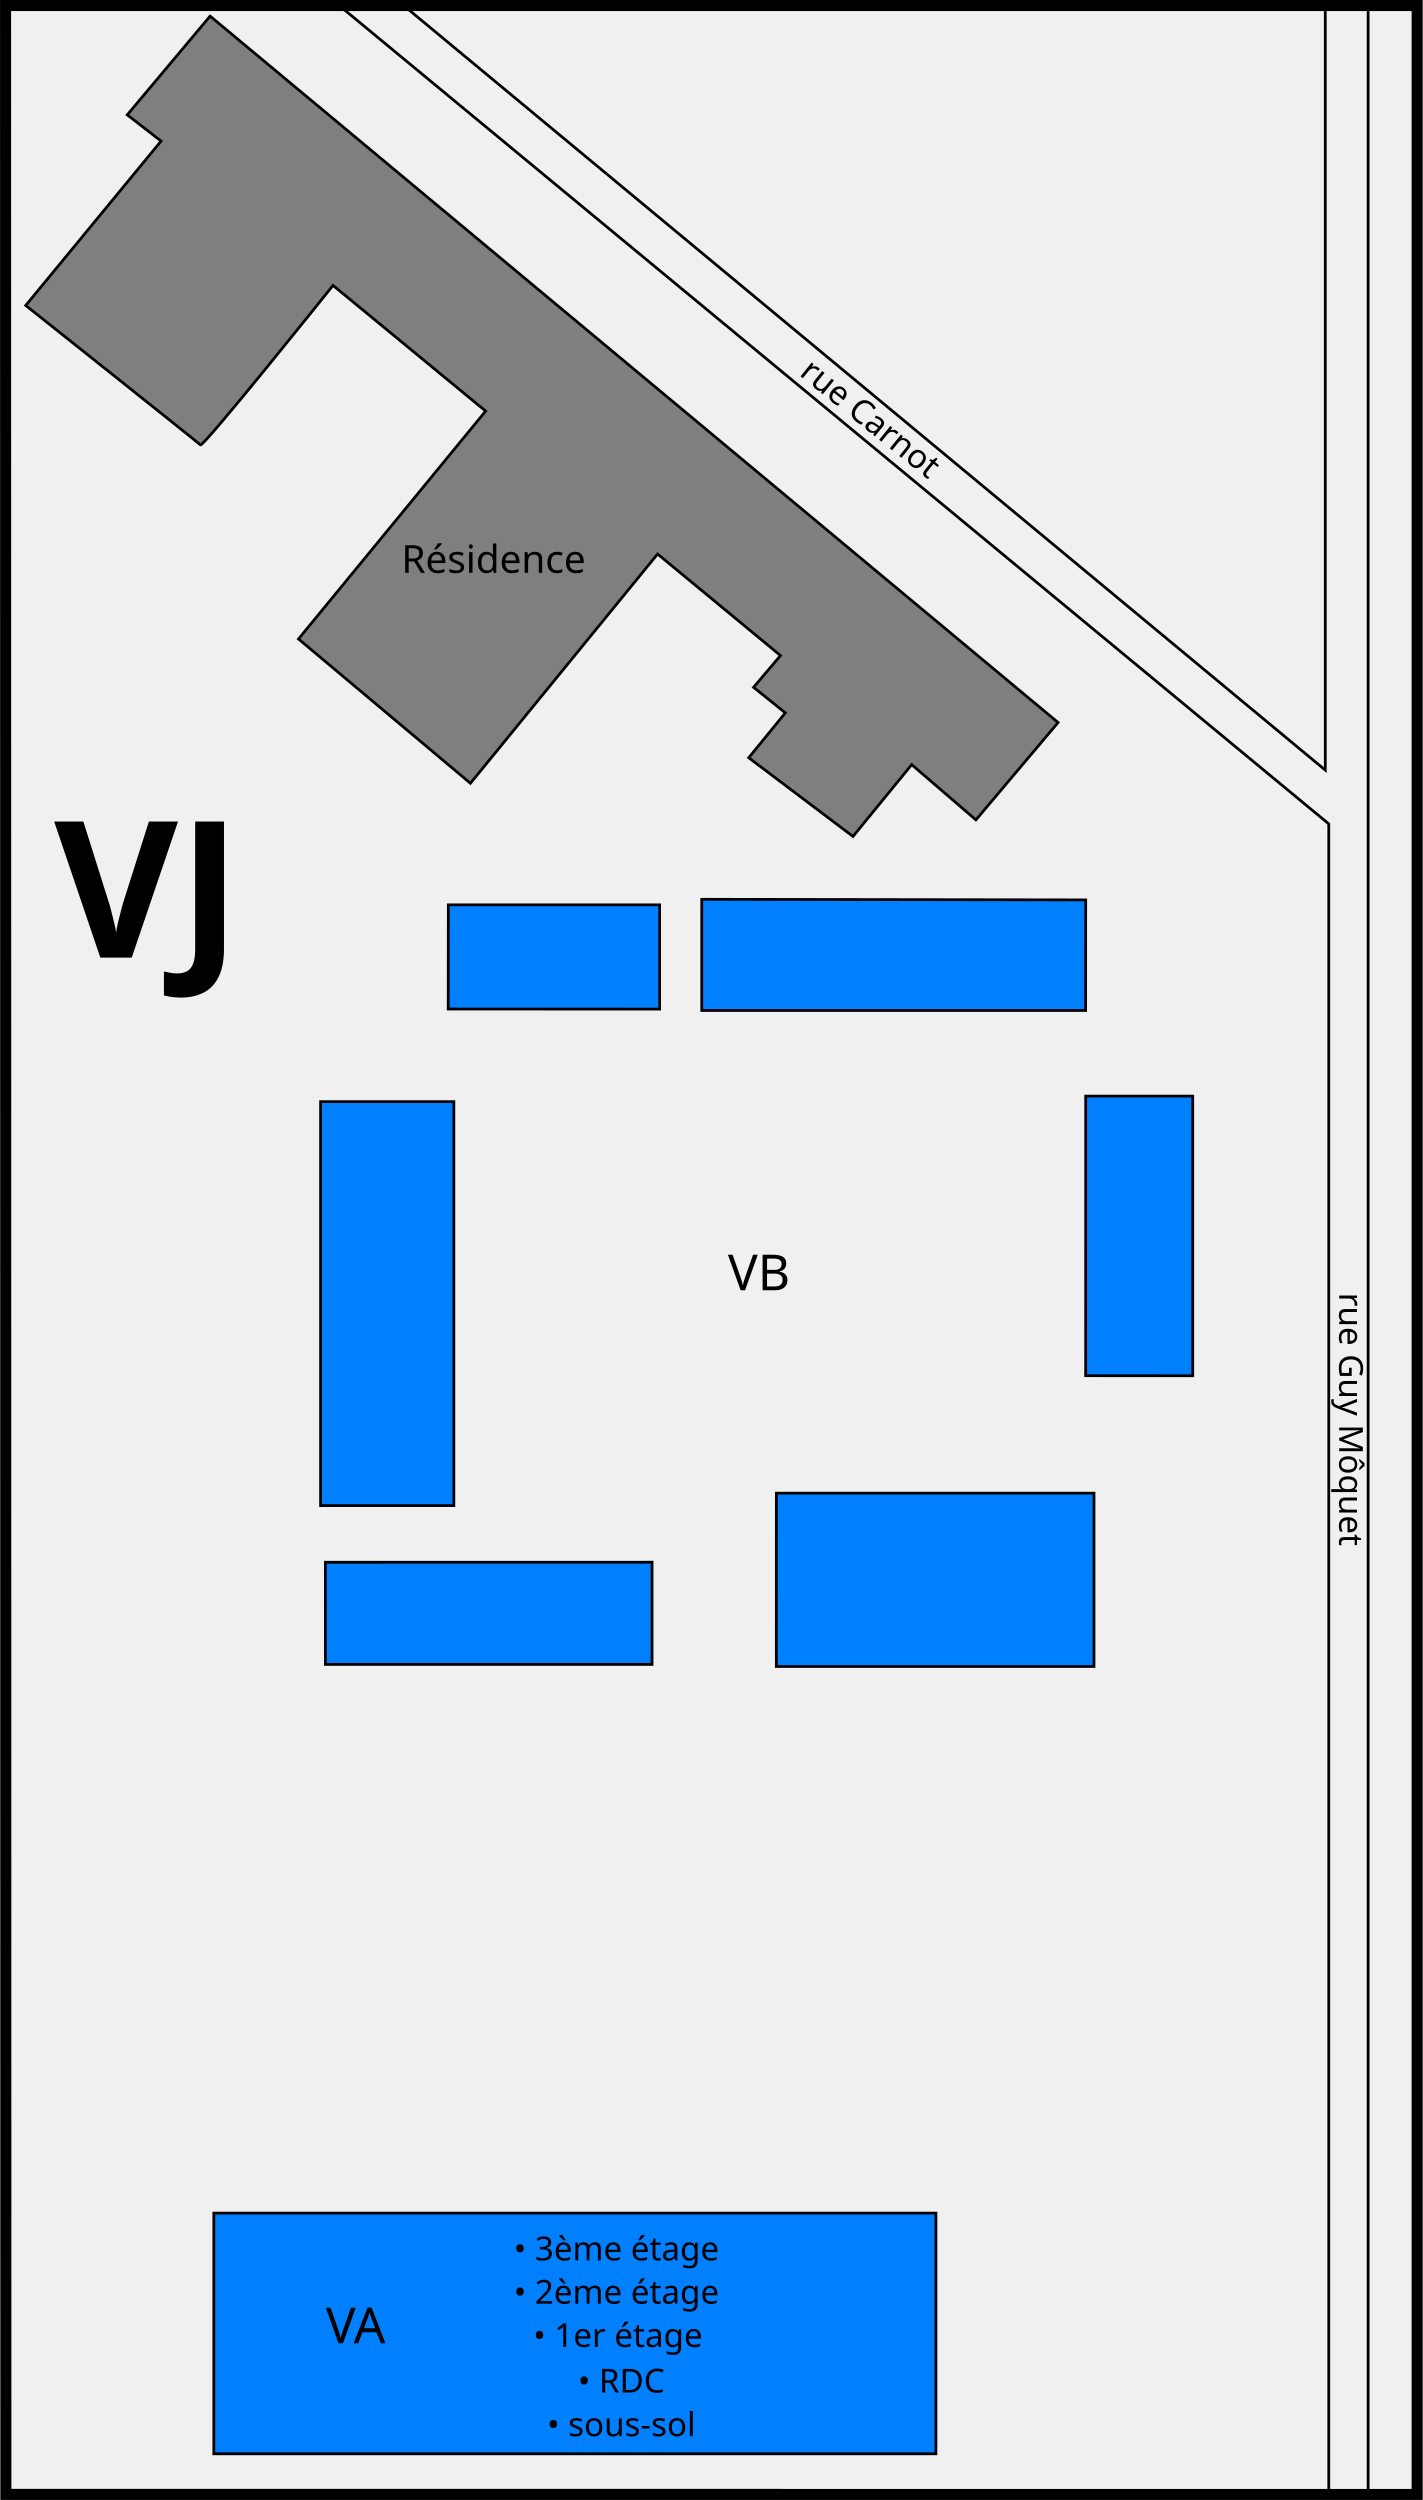
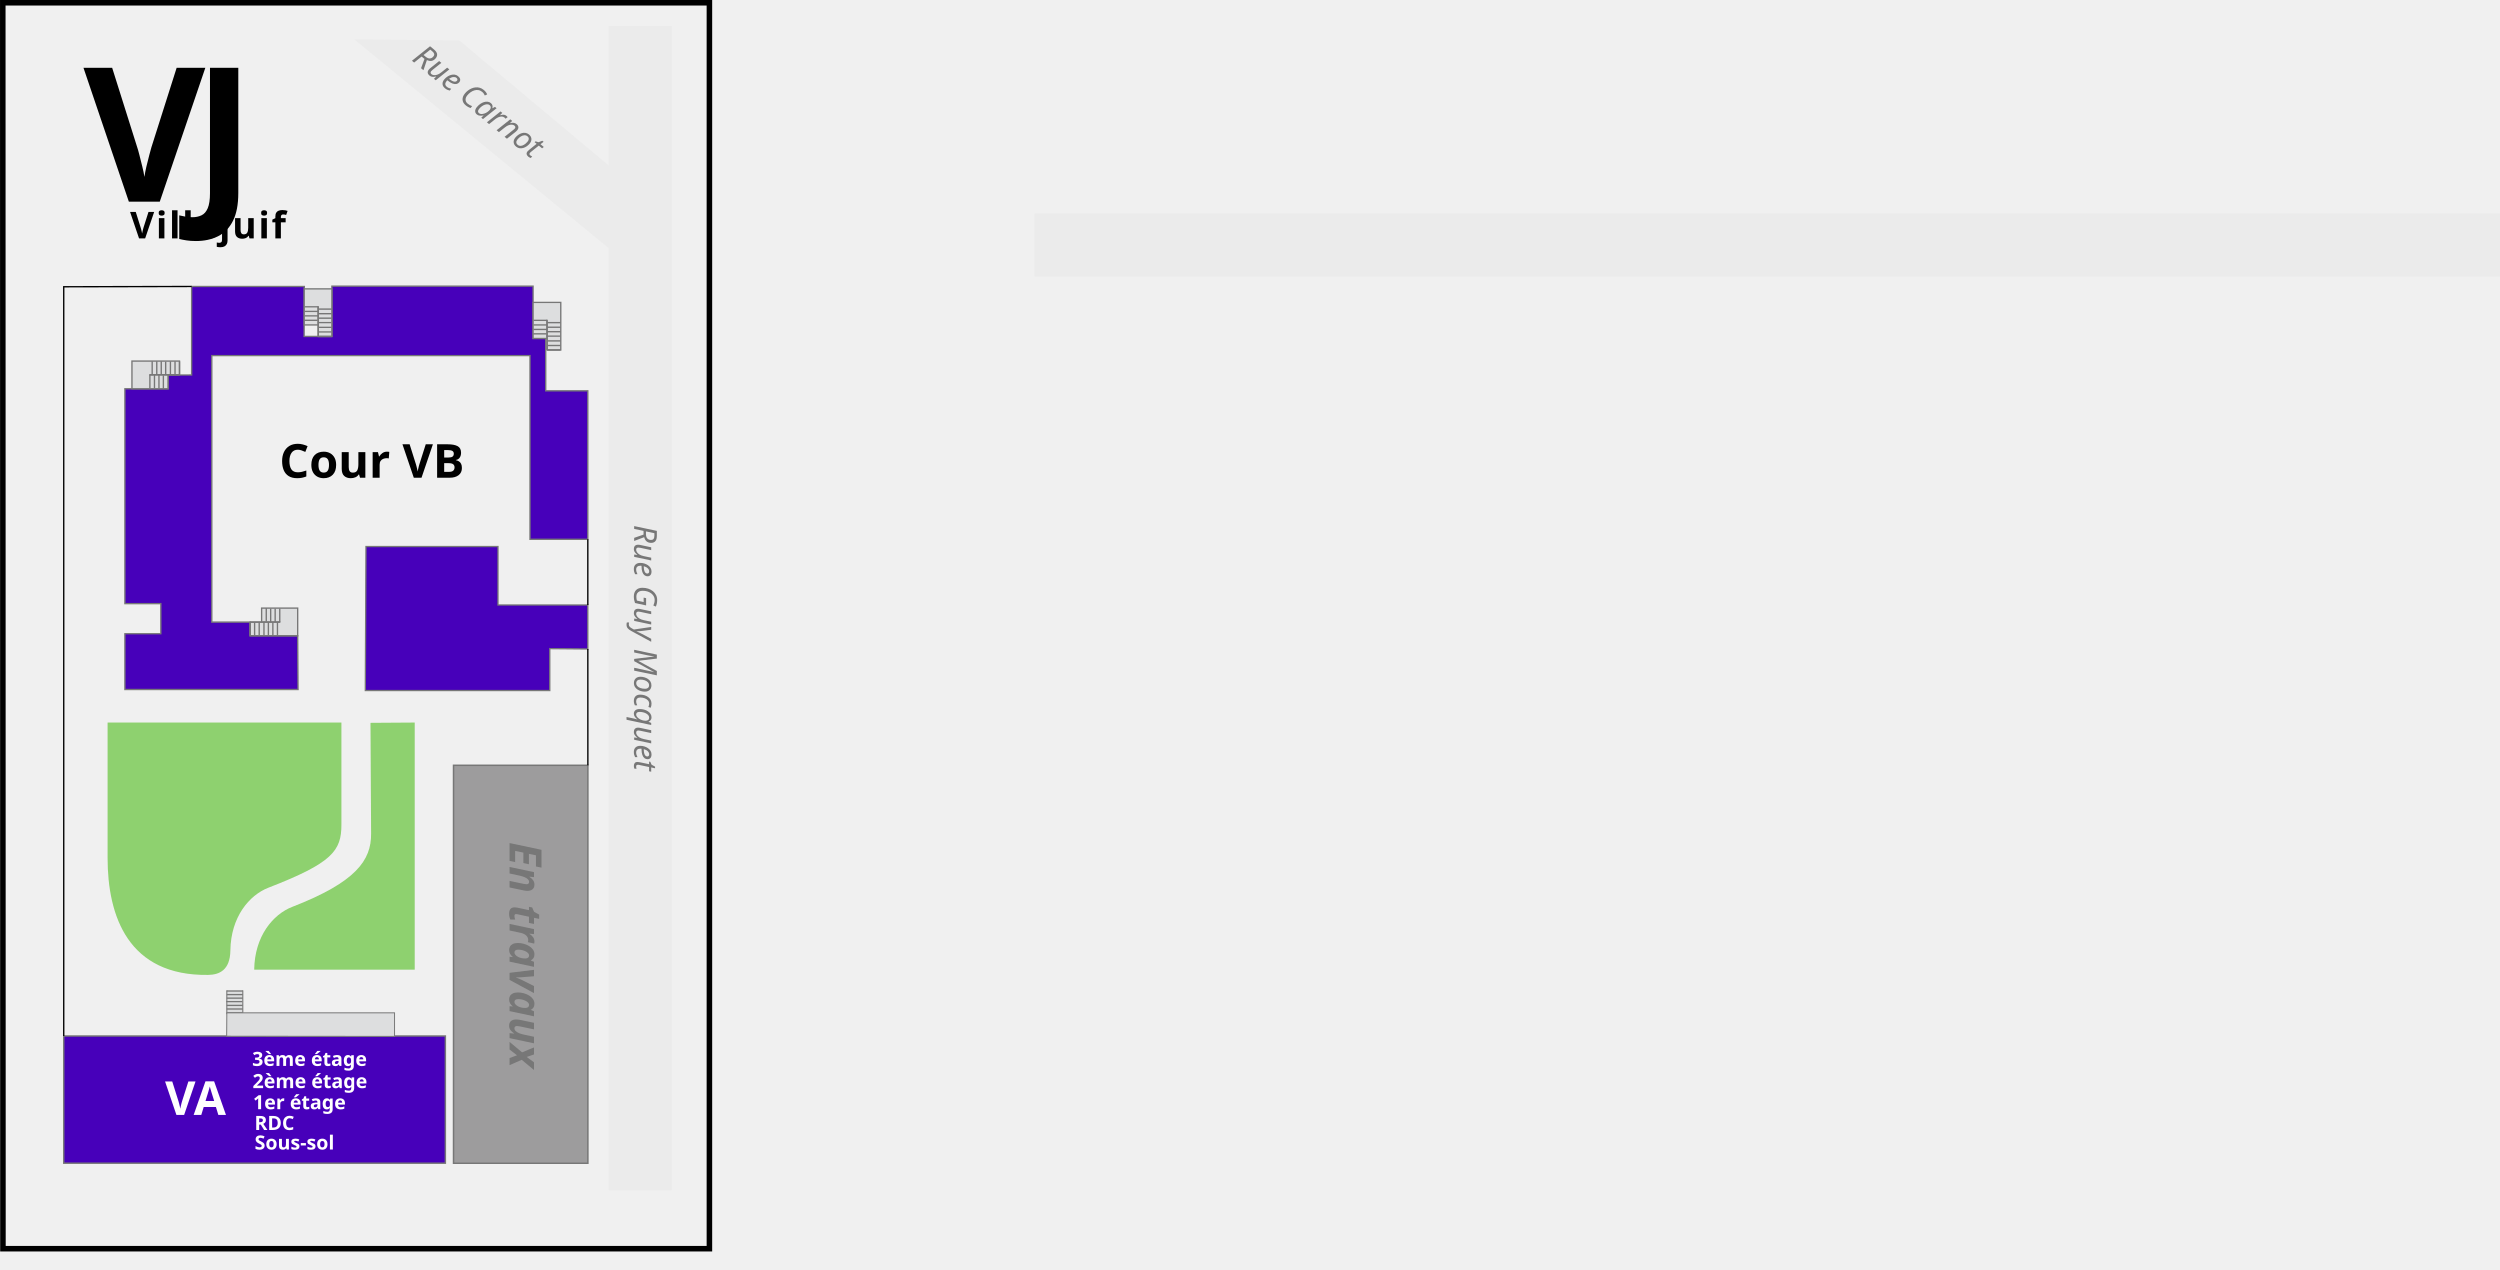
- <svg xmlns="http://www.w3.org/2000/svg" xmlns:xlink="http://www.w3.org/1999/xlink" width="515.062" height="905.094" id="svg2" version="1.1">
+ <svg xmlns="http://www.w3.org/2000/svg" xmlns:xlink="http://www.w3.org/1999/xlink" width="100%" height="100%" id="svg2" version="1.1">
  <defs id="defs4" />
-   <g id="layer1" transform="translate(-150.9375,58.71875)">
-     <path style="fill:#007fff;fill-opacity:1;stroke:#000000;stroke-width:1px;stroke-linecap:butt;stroke-linejoin:miter;stroke-opacity:1" d="m 228.35,829.651 261.429,0 0,-87.143 -261.429,0.004 z" id="path3050" />
-     <path style="fill:#007fff;fill-opacity:1;stroke:#000000;stroke-width:1px;stroke-linecap:butt;stroke-linejoin:miter;stroke-opacity:1" d="m 432,544.612 115,0 0,-62.75 -114.983,0 z" id="path3820" />
-     <path style="fill:#007fff;fill-opacity:1;stroke:#000000;stroke-width:1px;stroke-linecap:butt;stroke-linejoin:miter;stroke-opacity:1" d="m 582.75,439.362 0,-101.25 -38.75,0 -0.016,101.227 z" id="path3822" />
-     <path style="fill:#007fff;fill-opacity:1;stroke:#000000;stroke-width:1px;stroke-linecap:butt;stroke-linejoin:miter;stroke-opacity:1" d="m 544,267.083 -139,-0.221 0,40.25 138.972,-0.007 z" id="path3824" />
-     <path style="fill:#007fff;fill-opacity:1;stroke:#000000;stroke-width:1px;stroke-linecap:butt;stroke-linejoin:miter;stroke-opacity:1" d="m 389.75,306.612 0,-37.75 -76.5,0 -0.047,37.719 z" id="path3826" />
-     <path style="fill:#007fff;fill-opacity:1;stroke:#000000;stroke-width:1px;stroke-linecap:butt;stroke-linejoin:miter;stroke-opacity:1" d="m 315.25,340.112 0,146.25 -48.25,0 0.004,-146.252 z" id="path3828" />
-     <path style="fill:#007fff;fill-opacity:1;stroke:#000000;stroke-width:1px;stroke-linecap:butt;stroke-linejoin:miter;stroke-opacity:1" d="m 387,506.862 0,37 -118.25,0 -0.012,-36.984 z" id="path3830" />
-     <text xml:space="preserve" style="font-size:18px;font-style:normal;font-weight:normal;line-height:125%;letter-spacing:0px;word-spacing:0px;fill:#000000;fill-opacity:1;stroke:none;font-family:Sans" x="268.908" y="789.626" id="text3832">
-       <tspan id="tspan3834" x="268.908" y="789.626">VA</tspan>
+   <g id="layer1" transform="translate(-161,62.63333)">
+     <path style="fill:#dddedf;fill-opacity:1;stroke:none;stroke-width:0.227;stroke-linecap:butt;stroke-linejoin:miter;stroke-miterlimit:4;stroke-dasharray:none;stroke-opacity:1" d="m 335.947,701.864 h 12.456 v 16.828 l -12.468,-0.141 z" id="path1121-0-1" />
+     <g id="g1409" transform="matrix(0,-0.8318015,0.8318015,0,-263.34,1014.065)">
+       <path style="fill:none;fill-opacity:1;stroke:#777777;stroke-width:1px;stroke-linecap:butt;stroke-linejoin:miter;stroke-opacity:1" d="m 353.837,720.505 h 22.135" id="path1007-9" />
+       <path style="fill:none;fill-opacity:1;stroke:#777777;stroke-width:1.232px;stroke-linecap:butt;stroke-linejoin:miter;stroke-opacity:1" d="m 365.471,720.005 v 14.927" id="path1011-51-1" />
+       <path style="fill:none;fill-opacity:1;stroke:#777777;stroke-width:1.232px;stroke-linecap:butt;stroke-linejoin:miter;stroke-opacity:1" d="m 368.7,720.469 v 14.927" id="path1011-7-6-6" />
+       <path style="fill:none;fill-opacity:1;stroke:#777777;stroke-width:1.232px;stroke-linecap:butt;stroke-linejoin:miter;stroke-opacity:1" d="m 371.976,720.469 v 14.927" id="path1011-2-4-6" />
+       <path style="fill:none;fill-opacity:1;stroke:#777777;stroke-width:1.232px;stroke-linecap:butt;stroke-linejoin:miter;stroke-opacity:1" d="m 375.332,720.469 v 14.927" id="path1011-5-6-56" />
+       <path style="fill:none;fill-opacity:1;stroke:#777777;stroke-width:1.232px;stroke-linecap:butt;stroke-linejoin:miter;stroke-opacity:1" d="m 358.638,720.378 v 14.927" id="path1011-2-4-0-8" />
+       <path style="fill:none;fill-opacity:1;stroke:#777777;stroke-width:1.232px;stroke-linecap:butt;stroke-linejoin:miter;stroke-opacity:1" d="m 361.994,720.378 v 14.927" id="path1011-5-6-5-8" />
+       <path style="fill:none;fill-opacity:1;stroke:#777777;stroke-width:1px;stroke-linecap:butt;stroke-linejoin:miter;stroke-opacity:1" d="m 353.808,735.324 h 22.135" id="path1007-9-8" />
+       <path style="fill:none;fill-opacity:1;stroke:#777777;stroke-width:1.232px;stroke-linecap:butt;stroke-linejoin:miter;stroke-opacity:1" d="m 355.101,720.516 v 14.927" id="path1011-5-6-5-8-3" />
+     </g>
+     <path style="fill:#dddedf;fill-opacity:1;stroke:none;stroke-width:1.056px;stroke-linecap:butt;stroke-linejoin:miter;stroke-opacity:1" d="m 362.823,417.098 v -10.617 h 27.823 v 21.365 l -36.688,-0.179 v -10.379 z" id="path1121" />
+     <path style="fill:#4700ba;fill-opacity:1;stroke:#777777;stroke-width:1.126;stroke-linecap:butt;stroke-linejoin:miter;stroke-miterlimit:4;stroke-dasharray:none;stroke-opacity:1" d="m 210.167,834.724 h 294.406 v -98.135 l -294.406,0.004 z" id="path3050" />
+     <text xml:space="preserve" style="font-style:normal;font-weight:normal;font-size:24.091px;line-height:0%;font-family:sans-serif;letter-spacing:0px;word-spacing:0px;fill:#ffffff;fill-opacity:1;stroke:none;stroke-width:2.008" x="288.342" y="797.468" id="text3832">
+       <tspan id="tspan3834" x="288.342" y="797.468" style="font-style:normal;font-variant:normal;font-weight:bold;font-stretch:normal;font-size:36.137px;line-height:1.25;font-family:'Atkinson Hyperlegible';-inkscape-font-specification:'Atkinson Hyperlegible Bold';fill:#ffffff;fill-opacity:1;stroke-width:2.008">VA</tspan>
    </text>
-     <a xlink:href="map-vj-va3.svg" id="a4018">
-       <text id="text3836" y="759.62" x="336.936" style="font-size:12px;font-style:normal;font-weight:normal;line-height:125%;letter-spacing:0px;word-spacing:0px;fill:#000000;fill-opacity:1;stroke:none;font-family:Sans" xml:space="preserve">
-         <tspan y="759.62" x="336.936" id="tspan3838">• 3ème étage</tspan>
+     <a xlink:href="map-vj-va3.svg" style="fill:#ffffff;fill-opacity:1" transform="matrix(1.182471,0,0,1.182471,-69.4383,-198.4469)" id="a4018">
+       <text id="text3836" y="810.261" x="359.399" style="font-style:normal;font-weight:normal;font-size:12.8px;line-height:0%;font-family:sans-serif;letter-spacing:0px;word-spacing:0px;fill:#ffffff;fill-opacity:1;stroke:none;stroke-width:1.067" xml:space="preserve">
+         <tspan y="810.261" x="359.399" id="tspan3838" style="font-style:normal;font-variant:normal;font-weight:bold;font-stretch:normal;font-size:12.8px;line-height:1.25;font-family:'Atkinson Hyperlegible';-inkscape-font-specification:'Atkinson Hyperlegible Bold';fill:#ffffff;fill-opacity:1;stroke-width:1.067">3ème étage</tspan>
      </text>
    </a>
-     <a xlink:href="map-vj-va2.svg" id="a4022">
-       <text id="text3840" y="775.299" x="336.936" style="font-size:12px;font-style:normal;font-weight:normal;line-height:125%;letter-spacing:0px;word-spacing:0px;fill:#000000;fill-opacity:1;stroke:none;font-family:Sans" xml:space="preserve">
-         <tspan id="tspan3844" y="775.299" x="336.936">• 2ème étage</tspan>
+     <a xlink:href="map-vj-va2.svg" style="fill:#ffffff;fill-opacity:1" transform="matrix(1.182471,0,0,1.182471,-69.17107,-201.1192)" id="a4022">
+       <text id="text3840" y="826.986" x="359.399" style="font-style:normal;font-weight:normal;font-size:12.8px;line-height:0%;font-family:sans-serif;letter-spacing:0px;word-spacing:0px;fill:#ffffff;fill-opacity:1;stroke:none;stroke-width:1.067" xml:space="preserve">
+         <tspan id="tspan3844" y="826.986" x="359.399" style="font-style:normal;font-variant:normal;font-weight:bold;font-stretch:normal;font-size:12.8px;line-height:1.25;font-family:'Atkinson Hyperlegible';-inkscape-font-specification:'Atkinson Hyperlegible Bold';fill:#ffffff;fill-opacity:1;stroke-width:1.067">2ème étage</tspan>
      </text>
    </a>
-     <a xlink:href="map-vj-va1.svg" id="a4026">
-       <text id="text3848" y="790.978" x="344.003" style="font-size:12px;font-style:normal;font-weight:normal;line-height:125%;letter-spacing:0px;word-spacing:0px;fill:#000000;fill-opacity:1;stroke:none;font-family:Sans" xml:space="preserve">
-         <tspan y="790.978" x="344.003" id="tspan3850">• 1er étage</tspan>
+     <a xlink:href="map-vj-va1.svg" style="fill:#ffffff;fill-opacity:1" transform="matrix(1.182471,0,0,1.182471,-77.72249,-204.5932)" id="a4026">
+       <text id="text3848" y="843.71" x="366.936" style="font-style:normal;font-weight:normal;font-size:12.8px;line-height:0%;font-family:sans-serif;letter-spacing:0px;word-spacing:0px;fill:#ffffff;fill-opacity:1;stroke:none;stroke-width:1.067" xml:space="preserve">
+         <tspan y="843.71" x="366.936" id="tspan3850" style="font-style:normal;font-variant:normal;font-weight:bold;font-stretch:normal;font-size:12.8px;line-height:1.25;font-family:'Atkinson Hyperlegible';-inkscape-font-specification:'Atkinson Hyperlegible Bold';fill:#ffffff;fill-opacity:1;stroke-width:1.067">1er étage</tspan>
      </text>
    </a>
-     <a xlink:href="map-vj-va0.svg" id="a4030">
-       <text id="text3852" y="807.475" x="360.151" style="font-size:12px;font-style:normal;font-weight:normal;line-height:125%;letter-spacing:0px;word-spacing:0px;fill:#000000;fill-opacity:1;stroke:none;font-family:Sans" xml:space="preserve">
-         <tspan y="807.475" x="360.151" id="tspan3854">• RDC</tspan>
+     <a xlink:href="map-vj-va0.svg" style="fill:#ffffff;fill-opacity:1" transform="matrix(1.182471,0,0,1.182471,-96.96319,-209.4034)" id="a4030">
+       <text id="text3852" y="861.307" x="384.161" style="font-style:normal;font-weight:normal;font-size:12.8px;line-height:0%;font-family:sans-serif;letter-spacing:0px;word-spacing:0px;fill:#ffffff;fill-opacity:1;stroke:none;stroke-width:1.067" xml:space="preserve">
+         <tspan y="861.307" x="384.161" id="tspan3854" style="font-style:normal;font-variant:normal;font-weight:bold;font-stretch:normal;font-size:12.8px;line-height:1.25;font-family:'Atkinson Hyperlegible';-inkscape-font-specification:'Atkinson Hyperlegible Bold';fill:#ffffff;fill-opacity:1;stroke-width:1.067">RDC</tspan>
      </text>
    </a>
-     <a xlink:href="map-vj-va-1.svg" id="a4034">
-       <text id="text3856" y="823.26" x="349.001" style="font-size:12px;font-style:normal;font-weight:normal;line-height:125%;letter-spacing:0px;word-spacing:0px;fill:#000000;fill-opacity:1;stroke:none;font-family:Sans" xml:space="preserve">
-         <tspan y="823.26" x="349.001" id="tspan3858">• sous-sol</tspan>
+     <a xlink:href="map-vj-va-1.svg" style="fill:#ffffff;fill-opacity:1" transform="matrix(1.182471,0,0,1.182471,-82.7999,-214.2135)" id="a4034">
+       <text id="text3856" y="878.144" x="372.268" style="font-style:normal;font-weight:normal;font-size:12.8px;line-height:0%;font-family:sans-serif;letter-spacing:0px;word-spacing:0px;fill:#ffffff;fill-opacity:1;stroke:none;stroke-width:1.067" xml:space="preserve">
+         <tspan y="878.144" x="372.268" id="tspan3858" style="font-style:normal;font-variant:normal;font-weight:bold;font-stretch:normal;font-size:12.8px;line-height:1.25;font-family:'Atkinson Hyperlegible';-inkscape-font-specification:'Atkinson Hyperlegible Bold';fill:#ffffff;fill-opacity:1;stroke-width:1.067">Sous-sol</tspan>
      </text>
    </a>
-     <text xml:space="preserve" style="font-size:12px;font-style:normal;font-weight:normal;line-height:125%;letter-spacing:0px;word-spacing:0px;fill:#000000;fill-opacity:1;stroke:none;font-family:Sans" x="414.475" y="408.404" id="text3860">
-       <tspan id="tspan3862" x="414.475" y="408.404" style="font-size:18px">VB</tspan>
+     <text xml:space="preserve" style="font-style:normal;font-weight:normal;font-size:24.091px;line-height:0%;font-family:sans-serif;letter-spacing:0px;word-spacing:0px;fill:#000000;fill-opacity:1;stroke:none;stroke-width:2.008" x="376.536" y="305.903" id="text3860">
+       <tspan id="tspan3862" x="376.536" y="305.903" style="font-style:normal;font-variant:normal;font-weight:bold;font-stretch:normal;font-size:36.137px;line-height:1.25;font-family:'Atkinson Hyperlegible';-inkscape-font-specification:'Atkinson Hyperlegible Bold';stroke-width:2.008">Cour VB</tspan>
    </text>
-     <text xml:space="preserve" style="font-size:12px;font-style:normal;font-weight:normal;line-height:125%;letter-spacing:0px;word-spacing:0px;fill:#000000;fill-opacity:1;stroke:none;font-family:Sans" x="170.551" y="287.964" id="text3864">
-       <tspan id="tspan3866" x="170.551" y="287.964" style="font-size:69px;font-weight:bold;-inkscape-font-specification:Sans Bold">VJ</tspan>
+     <path style="fill:none;stroke:#000000;stroke-width:4.267;stroke-linecap:butt;stroke-linejoin:miter;stroke-miterlimit:4;stroke-dasharray:none;stroke-opacity:1" d="M 708.267,900.653 V -60.489 H 163.146 l 0.122,961.13 z" id="path4038" />
+     <path style="fill:#ebebeb;fill-opacity:1;stroke:none;stroke-width:1.775px;stroke-linecap:butt;stroke-linejoin:miter;stroke-opacity:1" d="m 2089.608,150.781 v -48.784 l -1130.497,-3.1e-4 -4e-5,48.784 z" id="path3830-1" />
+     <path style="fill:#4700ba;fill-opacity:1;stroke:#777777;stroke-width:1.056px;stroke-linecap:butt;stroke-linejoin:miter;stroke-opacity:1" d="M 390.91,469.284 H 257.356 V 426.261 H 285.07 V 403.035 H 257.356 V 237.281 h 33.256 l -10e-6,-10.617 18.212,-0.022 v -68.279 h 86.942 l -0.169,38.535 h 21.442 v -38.799 h 155.196 v 40.383 h 9.766 v 40.383 H 614.467 V 353.414 H 569.861 V 211.679 H 324.397 v 205.609 h 29.561 v 10.558 h 36.688 z" id="path895" />
+     <path style="fill:#4700ba;fill-opacity:1;stroke:#777777;stroke-width:1.008px;stroke-linecap:butt;stroke-linejoin:miter;stroke-opacity:1" d="M 442.815,470.084 H 585.119 V 437.739 l 29.356,0.28 -0.008,-33.928 H 545.16 V 358.975 H 443.329 Z" id="path897" />
+     <path style="fill:#9d9c9d;fill-opacity:1;stroke:#777777;stroke-width:1.182px;stroke-linecap:butt;stroke-linejoin:miter;stroke-opacity:1" d="m 510.876,527.758 v 306.997 h 103.632 l -0.004,-306.997 z" id="path3050-7" />
+     <text xml:space="preserve" style="font-size:34.5px;line-height:1.25;font-family:Bahagia;-inkscape-font-specification:Bahagia;fill:#777777;fill-opacity:1;stroke-width:1.078" x="586.836" y="-554.097" id="text976" transform="rotate(90)">
+       <tspan id="tspan974" x="586.836" y="-554.097" style="font-style:italic;font-variant:normal;font-weight:bold;font-stretch:normal;font-size:34.5px;font-family:'Atkinson Hyperlegible';-inkscape-font-specification:'Atkinson Hyperlegible Bold Italic';fill:#777777;fill-opacity:1;stroke-width:1.078">En travaux</tspan>
    </text>
-     <path style="fill:none;stroke:#000000;stroke-width:1px;stroke-linecap:butt;stroke-linejoin:miter;stroke-opacity:1" d="M 632,844.737 632,239.561 274.357,-56.204" id="path3933" />
-     <path style="fill:none;stroke:#000000;stroke-width:1px;stroke-linecap:butt;stroke-linejoin:miter;stroke-opacity:1" d="m 646.25,844.612 0,-901.47" id="path3935" />
-     <text xml:space="preserve" style="font-size:12px;font-style:normal;font-weight:normal;line-height:125%;letter-spacing:0px;word-spacing:0px;fill:#000000;fill-opacity:1;stroke:none;font-family:Sans" x="409.309" y="-635.775" id="text3937" transform="matrix(0,1,-1,0,0,0)">
-       <tspan id="tspan3939" x="409.309" y="-635.775">rue Guy Môquet</tspan>
+     <path style="fill:#ebebeb;fill-opacity:1;stroke:none;stroke-width:1.582px;stroke-linecap:butt;stroke-linejoin:miter;stroke-opacity:1" d="m 630.549,855.651 h 48.784 l 3e-4,-898.299 -48.784,-3.2e-5 z" id="path3830-1-7" />
+     <path style="fill:#4abb16;fill-opacity:0.593;stroke:none;stroke-width:1.056px;stroke-linecap:butt;stroke-linejoin:miter;stroke-opacity:1" d="m 321.546,689.455 c -61.594,0.858 -77.544,-45.252 -77.544,-90.189 v -104.505 h 180.378 v 78.736 c 0,20.231 -6.913,29.532 -56.309,48.673 -14.819,5.743 -28.996,22.601 -29.347,48.435 -0.208,15.316 -8.679,18.731 -17.179,18.849 z" id="path941" />
+     <path style="fill:#4abb16;fill-opacity:0.593;stroke:none;stroke-width:1.056px;stroke-linecap:butt;stroke-linejoin:miter;stroke-opacity:1" d="M 480.928,685.393 V 494.761 l -34.119,0.233 0.477,85.656 c 0.113,20.231 -11.446,37.167 -60.842,56.309 -14.819,5.743 -28.996,22.601 -29.347,48.435 z" id="path941-2" />
+     <path style="fill:none;stroke:#000000;stroke-width:1.056px;stroke-linecap:butt;stroke-linejoin:miter;stroke-opacity:1" d="M 210.167,736.593 V 158.586 l 98.658,-0.224" id="path958" />
+     <path style="fill:none;stroke:#000000;stroke-width:1.056px;stroke-linecap:butt;stroke-linejoin:miter;stroke-opacity:1" d="m 614.504,527.758 -0.029,-89.74" id="path960" />
+     <path style="fill:none;stroke:#000000;stroke-width:1.056px;stroke-linecap:butt;stroke-linejoin:miter;stroke-opacity:1" d="m 614.467,404.091 v -50.676" id="path962" />
+     <path style="fill:#ebebeb;fill-opacity:1;stroke:none;stroke-width:0.758px;stroke-linecap:butt;stroke-linejoin:miter;stroke-opacity:1" d="M 642.442,138.514 673.749,101.1 515.417,-31.39 434.252,-32.329 Z" id="path3830-1-7-6" />
+     <text xml:space="preserve" style="font-size:24.508px;line-height:1.25;font-family:Bahagia;-inkscape-font-specification:Bahagia;fill:#777777;fill-opacity:1;stroke-width:1.021" x="511.929" y="-316.003" id="text1452-5-2-3-9-7" transform="rotate(39.38663)">
+       <tspan x="511.929" y="-316.003" style="font-style:italic;font-variant:normal;font-weight:normal;font-stretch:normal;font-size:24.508px;font-family:'Atkinson Hyperlegible';-inkscape-font-specification:'Atkinson Hyperlegible Italic';font-variant-ligatures:normal;font-variant-caps:normal;font-variant-numeric:normal;font-variant-east-asian:normal;text-align:end;text-anchor:end;fill:#777777;fill-opacity:1;stroke-width:1.021" id="tspan1541-4-3-2-6">Rue Carnot</tspan>
    </text>
-     <path style="fill:#7f7f7f;fill-opacity:1;stroke:#000000;stroke-width:1px;stroke-linecap:butt;stroke-linejoin:miter;stroke-opacity:1" d="m 534,202.862 -29.75,35.25 -23.25,-20 -21.25,26 -37.75,-28.5 13.25,-16.25 -11.5,-9.25 9.75,-11.5 -44.5,-36.75 -67.75,83 -62.25,-52.25 67.75,-82.5 -55.25,-45.5 c 0,0 -47,58.75 -48,57.75 -1,-1 -63.25,-50.5 -63.25,-50.5 l 49,-59.5 -12.25,-9.5 30,-35.75 z" id="path4006" />
-     <path style="fill:none;stroke:#000000;stroke-width:1px;stroke-linecap:butt;stroke-linejoin:miter;stroke-opacity:1" d="m 297.692,-56.204 333.047,276.302 0,-277.442" id="path4008" />
-     <text xml:space="preserve" style="font-size:12px;font-style:normal;font-weight:normal;line-height:125%;letter-spacing:0px;word-spacing:0px;fill:#000000;fill-opacity:1;stroke:none;font-family:Sans" x="390.693" y="-216.442" id="text4010" transform="matrix(0.7782301,0.6279792,-0.6279792,0.7782301,0,0)">
-       <tspan id="tspan4012" x="390.693" y="-216.442">rue Carnot</tspan>
+     <text xml:space="preserve" style="font-size:24.508px;line-height:1.25;font-family:Bahagia;-inkscape-font-specification:Bahagia;fill:#777777;fill-opacity:1;stroke-width:1.021" x="563.782" y="-650.217" id="text1452-5-2-3-9-7-2" transform="rotate(90)">
+       <tspan x="563.782" y="-650.217" style="font-style:italic;font-variant:normal;font-weight:normal;font-stretch:normal;font-size:24.508px;font-family:'Atkinson Hyperlegible';-inkscape-font-specification:'Atkinson Hyperlegible Italic';font-variant-ligatures:normal;font-variant-caps:normal;font-variant-numeric:normal;font-variant-east-asian:normal;text-align:end;text-anchor:end;fill:#777777;fill-opacity:1;stroke-width:1.021" id="tspan1541-4-3-2-6-3">Rue Guy Mocquet</tspan>
    </text>
-     <text xml:space="preserve" style="font-size:12px;font-style:normal;font-weight:normal;line-height:125%;letter-spacing:0px;word-spacing:0px;fill:#000000;fill-opacity:1;stroke:none;font-family:Sans" x="296.278" y="148.68" id="text4014">
-       <tspan id="tspan4016" x="296.278" y="148.68" style="font-size:14px">Résidence</tspan>
+     <text xml:space="preserve" style="font-style:normal;font-weight:normal;font-size:43.386px;line-height:0%;font-family:sans-serif;letter-spacing:-9.43px;word-spacing:0px;fill:#000000;fill-opacity:1;stroke:none;stroke-width:3.616" x="225.399" y="92.941" id="text4217">
+       <tspan id="tspan4219" x="225.399" y="92.941" style="font-style:normal;font-variant:normal;font-weight:bold;font-stretch:normal;font-size:144.621px;line-height:1.25;font-family:'Atkinson Hyperlegible';-inkscape-font-specification:'Atkinson Hyperlegible Bold';stroke-width:3.616">VJ</tspan>
    </text>
-     <path style="fill:none;stroke:#000000;stroke-width:4;stroke-linecap:butt;stroke-linejoin:miter;stroke-miterlimit:4;stroke-opacity:1;stroke-dasharray:none" d="m 664,844.362 0,-901.071 -511.05,0 0.114,901.059 z" id="path4038" />
+     <text xml:space="preserve" style="font-style:normal;font-weight:normal;font-size:8.564px;line-height:0%;font-family:sans-serif;letter-spacing:1.432px;word-spacing:0px;fill:#000000;fill-opacity:1;stroke:none;stroke-width:0.714" x="261.356" y="121.258" id="text4217-3">
+       <tspan id="tspan4219-4" x="261.356" y="121.258" style="font-style:normal;font-variant:normal;font-weight:bold;font-stretch:normal;font-size:28.545px;line-height:1.25;font-family:'Atkinson Hyperlegible';-inkscape-font-specification:'Atkinson Hyperlegible Bold';stroke-width:0.714">Villejuif</tspan>
+     </text>
+     <path style="fill:none;fill-opacity:1;stroke:#777777;stroke-width:1.056px;stroke-linecap:butt;stroke-linejoin:miter;stroke-opacity:1" d="m 353.958,417.288 h 23.369" id="path1007" />
+     <path style="fill:none;fill-opacity:1;stroke:#777777;stroke-width:1.056px;stroke-linecap:butt;stroke-linejoin:miter;stroke-opacity:1" d="m 353.958,417.288 v 10.558 h 36.688 V 406.481 H 362.823 V 417.098" id="path1009" />
+     <path style="fill:none;fill-opacity:1;stroke:#777777;stroke-width:1.056px;stroke-linecap:butt;stroke-linejoin:miter;stroke-opacity:1" d="m 366.402,406.481 v 10.379" id="path1011" />
+     <path style="fill:none;fill-opacity:1;stroke:#777777;stroke-width:1.056px;stroke-linecap:butt;stroke-linejoin:miter;stroke-opacity:1" d="m 369.811,406.803 v 10.379" id="path1011-7" />
+     <path style="fill:none;fill-opacity:1;stroke:#777777;stroke-width:1.056px;stroke-linecap:butt;stroke-linejoin:miter;stroke-opacity:1" d="m 373.269,406.803 v 10.379" id="path1011-2" />
+     <path style="fill:none;fill-opacity:1;stroke:#777777;stroke-width:1.056px;stroke-linecap:butt;stroke-linejoin:miter;stroke-opacity:1" d="m 376.812,406.803 v 10.379" id="path1011-5" />
+     <path style="fill:none;fill-opacity:1;stroke:#777777;stroke-width:1.056px;stroke-linecap:butt;stroke-linejoin:miter;stroke-opacity:1" d="m 364.63,417.028 v 10.379" id="path1011-51" />
+     <path style="fill:none;fill-opacity:1;stroke:#777777;stroke-width:1.056px;stroke-linecap:butt;stroke-linejoin:miter;stroke-opacity:1" d="m 368.039,417.351 v 10.379" id="path1011-7-6" />
+     <path style="fill:none;fill-opacity:1;stroke:#777777;stroke-width:1.056px;stroke-linecap:butt;stroke-linejoin:miter;stroke-opacity:1" d="m 371.498,417.351 v 10.379" id="path1011-2-4" />
+     <path style="fill:none;fill-opacity:1;stroke:#777777;stroke-width:1.056px;stroke-linecap:butt;stroke-linejoin:miter;stroke-opacity:1" d="m 375.041,417.351 v 10.379" id="path1011-5-6" />
+     <path style="fill:none;fill-opacity:1;stroke:#777777;stroke-width:1.056px;stroke-linecap:butt;stroke-linejoin:miter;stroke-opacity:1" d="m 376.812,417.182 -22.854,0.106 v 10.379" id="path1011-7-6-1" />
+     <path style="fill:none;fill-opacity:1;stroke:#777777;stroke-width:1.056px;stroke-linecap:butt;stroke-linejoin:miter;stroke-opacity:1" d="m 357.417,417.288 v 10.379" id="path1011-2-4-0" />
+     <path style="fill:none;fill-opacity:1;stroke:#777777;stroke-width:1.056px;stroke-linecap:butt;stroke-linejoin:miter;stroke-opacity:1" d="m 360.96,417.288 v 10.379" id="path1011-5-6-5" />
+     <g id="g1191" transform="matrix(-1.055758,0,0,-1.055758,581.3568,483.051)">
+       <path style="fill:#dddedf;fill-opacity:1;stroke:none;stroke-width:1px;stroke-linecap:butt;stroke-linejoin:miter;stroke-opacity:1" d="m 275.389,242.847 v -10.057 h 26.353 v 20.236 l -34.75,-0.169 v -9.831 z" id="path1121-3" />
+       <path style="fill:none;fill-opacity:1;stroke:#777777;stroke-width:1px;stroke-linecap:butt;stroke-linejoin:miter;stroke-opacity:1" d="m 266.992,243.026 h 22.135" id="path1007-2" />
+       <path style="fill:none;fill-opacity:1;stroke:#777777;stroke-width:1px;stroke-linecap:butt;stroke-linejoin:miter;stroke-opacity:1" d="m 266.992,243.026 v 10 h 34.75 v -20.236 h -26.353 v 10.057" id="path1009-5" />
+       <path style="fill:none;fill-opacity:1;stroke:#777777;stroke-width:1px;stroke-linecap:butt;stroke-linejoin:miter;stroke-opacity:1" d="m 278.779,232.79 v 9.831" id="path1011-6" />
+       <path style="fill:none;fill-opacity:1;stroke:#777777;stroke-width:1px;stroke-linecap:butt;stroke-linejoin:miter;stroke-opacity:1" d="m 282.008,233.096 v 9.831" id="path1011-7-5" />
+       <path style="fill:none;fill-opacity:1;stroke:#777777;stroke-width:1px;stroke-linecap:butt;stroke-linejoin:miter;stroke-opacity:1" d="m 285.284,233.096 v 9.831" id="path1011-2-6" />
+       <path style="fill:none;fill-opacity:1;stroke:#777777;stroke-width:1px;stroke-linecap:butt;stroke-linejoin:miter;stroke-opacity:1" d="m 288.639,233.096 v 9.831" id="path1011-5-4" />
+       <path style="fill:none;fill-opacity:1;stroke:#777777;stroke-width:1px;stroke-linecap:butt;stroke-linejoin:miter;stroke-opacity:1" d="m 277.101,242.781 v 9.831" id="path1011-51-8" />
+       <path style="fill:none;fill-opacity:1;stroke:#777777;stroke-width:1px;stroke-linecap:butt;stroke-linejoin:miter;stroke-opacity:1" d="m 280.33,243.086 v 9.831" id="path1011-7-6-9" />
+       <path style="fill:none;fill-opacity:1;stroke:#777777;stroke-width:1px;stroke-linecap:butt;stroke-linejoin:miter;stroke-opacity:1" d="m 283.606,243.086 v 9.831" id="path1011-2-4-3" />
+       <path style="fill:none;fill-opacity:1;stroke:#777777;stroke-width:1px;stroke-linecap:butt;stroke-linejoin:miter;stroke-opacity:1" d="m 286.962,243.086 v 9.831" id="path1011-5-6-6" />
+       <path style="fill:none;fill-opacity:1;stroke:#777777;stroke-width:1px;stroke-linecap:butt;stroke-linejoin:miter;stroke-opacity:1" d="m 288.639,242.927 -21.647,0.1 v 9.831" id="path1011-7-6-1-4" />
+       <path style="fill:none;fill-opacity:1;stroke:#777777;stroke-width:1px;stroke-linecap:butt;stroke-linejoin:miter;stroke-opacity:1" d="m 270.268,243.026 v 9.831" id="path1011-2-4-0-5" />
+       <path style="fill:none;fill-opacity:1;stroke:#777777;stroke-width:1px;stroke-linecap:butt;stroke-linejoin:miter;stroke-opacity:1" d="m 273.624,243.026 v 9.831" id="path1011-5-6-5-2" />
+     </g>
+     <g id="g1191-8" transform="matrix(0,-1.055758,1.055758,0,149.905,478.7773)">
+       <path style="fill:#dddedf;fill-opacity:1;stroke:none;stroke-width:1px;stroke-linecap:butt;stroke-linejoin:miter;stroke-opacity:1" d="m 275.389,242.847 v -10.057 h 26.353 v 20.236 l -34.75,-0.169 v -9.831 z" id="path1121-3-0" />
+       <path style="fill:none;fill-opacity:1;stroke:#777777;stroke-width:1px;stroke-linecap:butt;stroke-linejoin:miter;stroke-opacity:1" d="m 266.992,243.026 h 22.135" id="path1007-2-1" />
+       <path style="fill:none;fill-opacity:1;stroke:#777777;stroke-width:1px;stroke-linecap:butt;stroke-linejoin:miter;stroke-opacity:1" d="m 266.992,243.026 v 10 h 34.75 v -20.236 h -26.353 v 10.057" id="path1009-5-6" />
+       <path style="fill:none;fill-opacity:1;stroke:#777777;stroke-width:1px;stroke-linecap:butt;stroke-linejoin:miter;stroke-opacity:1" d="m 278.779,232.79 v 9.831" id="path1011-6-0" />
+       <path style="fill:none;fill-opacity:1;stroke:#777777;stroke-width:1px;stroke-linecap:butt;stroke-linejoin:miter;stroke-opacity:1" d="m 282.008,233.096 v 9.831" id="path1011-7-5-8" />
+       <path style="fill:none;fill-opacity:1;stroke:#777777;stroke-width:1px;stroke-linecap:butt;stroke-linejoin:miter;stroke-opacity:1" d="m 285.284,233.096 v 9.831" id="path1011-2-6-5" />
+       <path style="fill:none;fill-opacity:1;stroke:#777777;stroke-width:1px;stroke-linecap:butt;stroke-linejoin:miter;stroke-opacity:1" d="m 288.639,233.096 v 9.831" id="path1011-5-4-1" />
+       <path style="fill:none;fill-opacity:1;stroke:#777777;stroke-width:1px;stroke-linecap:butt;stroke-linejoin:miter;stroke-opacity:1" d="m 277.101,242.781 v 9.831" id="path1011-51-8-6" />
+       <path style="fill:none;fill-opacity:1;stroke:#777777;stroke-width:1px;stroke-linecap:butt;stroke-linejoin:miter;stroke-opacity:1" d="m 280.33,243.086 v 9.831" id="path1011-7-6-9-9" />
+       <path style="fill:none;fill-opacity:1;stroke:#777777;stroke-width:1px;stroke-linecap:butt;stroke-linejoin:miter;stroke-opacity:1" d="m 283.606,243.086 v 9.831" id="path1011-2-4-3-8" />
+       <path style="fill:none;fill-opacity:1;stroke:#777777;stroke-width:1px;stroke-linecap:butt;stroke-linejoin:miter;stroke-opacity:1" d="m 286.962,243.086 v 9.831" id="path1011-5-6-6-8" />
+       <path style="fill:none;fill-opacity:1;stroke:#777777;stroke-width:1px;stroke-linecap:butt;stroke-linejoin:miter;stroke-opacity:1" d="m 288.639,242.927 -21.647,0.1 v 9.831" id="path1011-7-6-1-4-7" />
+       <path style="fill:none;fill-opacity:1;stroke:#777777;stroke-width:1px;stroke-linecap:butt;stroke-linejoin:miter;stroke-opacity:1" d="m 270.268,243.026 v 9.831" id="path1011-2-4-0-5-9" />
+       <path style="fill:none;fill-opacity:1;stroke:#777777;stroke-width:1px;stroke-linecap:butt;stroke-linejoin:miter;stroke-opacity:1" d="m 273.624,243.026 v 9.831" id="path1011-5-6-5-2-1" />
+     </g>
+     <g id="g1191-8-0" transform="matrix(0,-1.055758,1.055758,0,326.466,489.2257)">
+       <path style="fill:#dddedf;fill-opacity:1;stroke:none;stroke-width:1px;stroke-linecap:butt;stroke-linejoin:miter;stroke-opacity:1" d="m 275.389,242.847 v -10.057 h 26.353 v 20.236 l -34.75,-0.169 v -9.831 z" id="path1121-3-0-9" />
+       <path style="fill:none;fill-opacity:1;stroke:#777777;stroke-width:1px;stroke-linecap:butt;stroke-linejoin:miter;stroke-opacity:1" d="m 266.992,243.026 h 22.135" id="path1007-2-1-8" />
+       <path style="fill:none;fill-opacity:1;stroke:#777777;stroke-width:1px;stroke-linecap:butt;stroke-linejoin:miter;stroke-opacity:1" d="m 266.992,243.026 v 10 h 34.75 v -20.236 h -26.353 v 10.057" id="path1009-5-6-1" />
+       <path style="fill:none;fill-opacity:1;stroke:#777777;stroke-width:1px;stroke-linecap:butt;stroke-linejoin:miter;stroke-opacity:1" d="m 278.779,232.79 v 9.831" id="path1011-6-0-2" />
+       <path style="fill:none;fill-opacity:1;stroke:#777777;stroke-width:1px;stroke-linecap:butt;stroke-linejoin:miter;stroke-opacity:1" d="m 282.008,233.096 v 9.831" id="path1011-7-5-8-7" />
+       <path style="fill:none;fill-opacity:1;stroke:#777777;stroke-width:1px;stroke-linecap:butt;stroke-linejoin:miter;stroke-opacity:1" d="m 285.284,233.096 v 9.831" id="path1011-2-6-5-8" />
+       <path style="fill:none;fill-opacity:1;stroke:#777777;stroke-width:1px;stroke-linecap:butt;stroke-linejoin:miter;stroke-opacity:1" d="m 288.639,233.096 v 9.831" id="path1011-5-4-1-6" />
+       <path style="fill:none;fill-opacity:1;stroke:#777777;stroke-width:1px;stroke-linecap:butt;stroke-linejoin:miter;stroke-opacity:1" d="m 277.101,242.781 v 9.831" id="path1011-51-8-6-6" />
+       <path style="fill:none;fill-opacity:1;stroke:#777777;stroke-width:1px;stroke-linecap:butt;stroke-linejoin:miter;stroke-opacity:1" d="m 280.33,243.086 v 9.831" id="path1011-7-6-9-9-9" />
+       <path style="fill:none;fill-opacity:1;stroke:#777777;stroke-width:1px;stroke-linecap:butt;stroke-linejoin:miter;stroke-opacity:1" d="m 283.606,243.086 v 9.831" id="path1011-2-4-3-8-9" />
+       <path style="fill:none;fill-opacity:1;stroke:#777777;stroke-width:1px;stroke-linecap:butt;stroke-linejoin:miter;stroke-opacity:1" d="m 286.962,243.086 v 9.831" id="path1011-5-6-6-8-8" />
+       <path style="fill:none;fill-opacity:1;stroke:#777777;stroke-width:1px;stroke-linecap:butt;stroke-linejoin:miter;stroke-opacity:1" d="m 288.639,242.927 -21.647,0.1 v 9.831" id="path1011-7-6-1-4-7-9" />
+       <path style="fill:none;fill-opacity:1;stroke:#777777;stroke-width:1px;stroke-linecap:butt;stroke-linejoin:miter;stroke-opacity:1" d="m 270.268,243.026 v 9.831" id="path1011-2-4-0-5-9-7" />
+       <path style="fill:none;fill-opacity:1;stroke:#777777;stroke-width:1px;stroke-linecap:butt;stroke-linejoin:miter;stroke-opacity:1" d="m 273.624,243.026 v 9.831" id="path1011-5-6-5-2-1-2" />
+     </g>
+     <path style="fill:#dddedf;fill-opacity:1;stroke:#777777;stroke-width:0.761;stroke-linecap:butt;stroke-linejoin:miter;stroke-miterlimit:4;stroke-dasharray:none;stroke-opacity:1" d="m 335.987,718.692 h 129.372 v 18.181 l -129.504,-0.152 z" id="path1121-0" />
  </g>
</svg>
